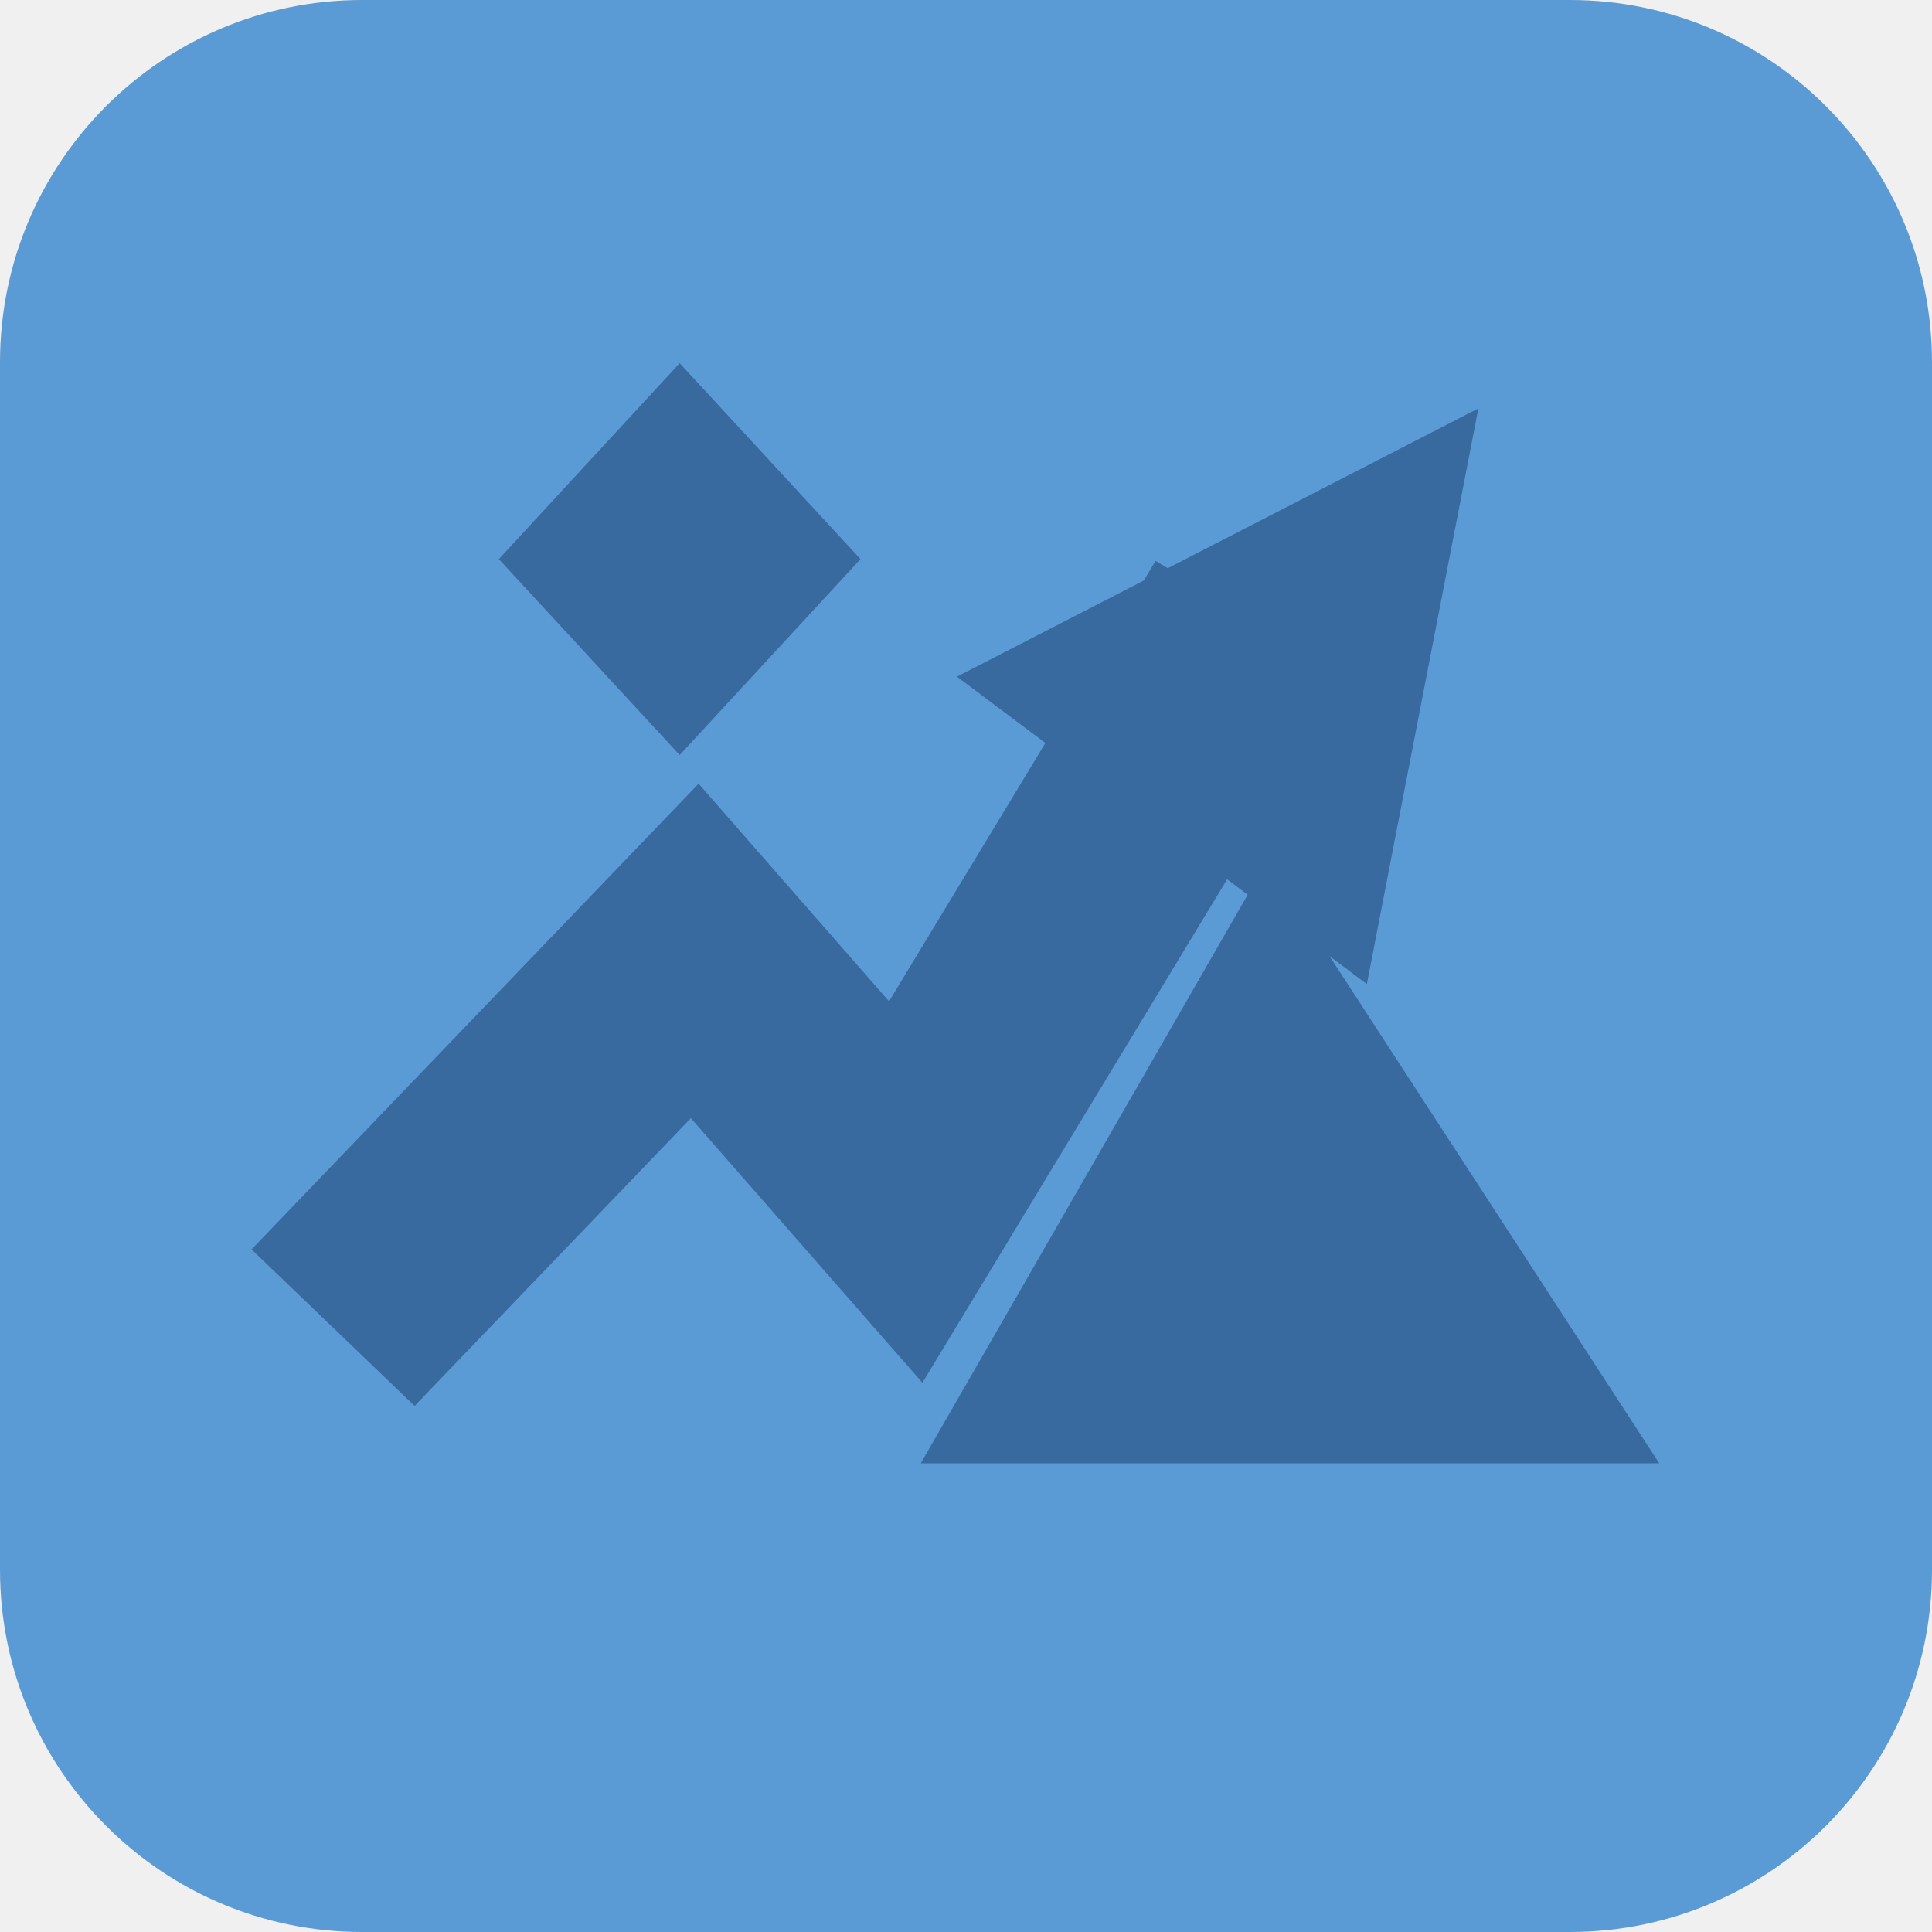
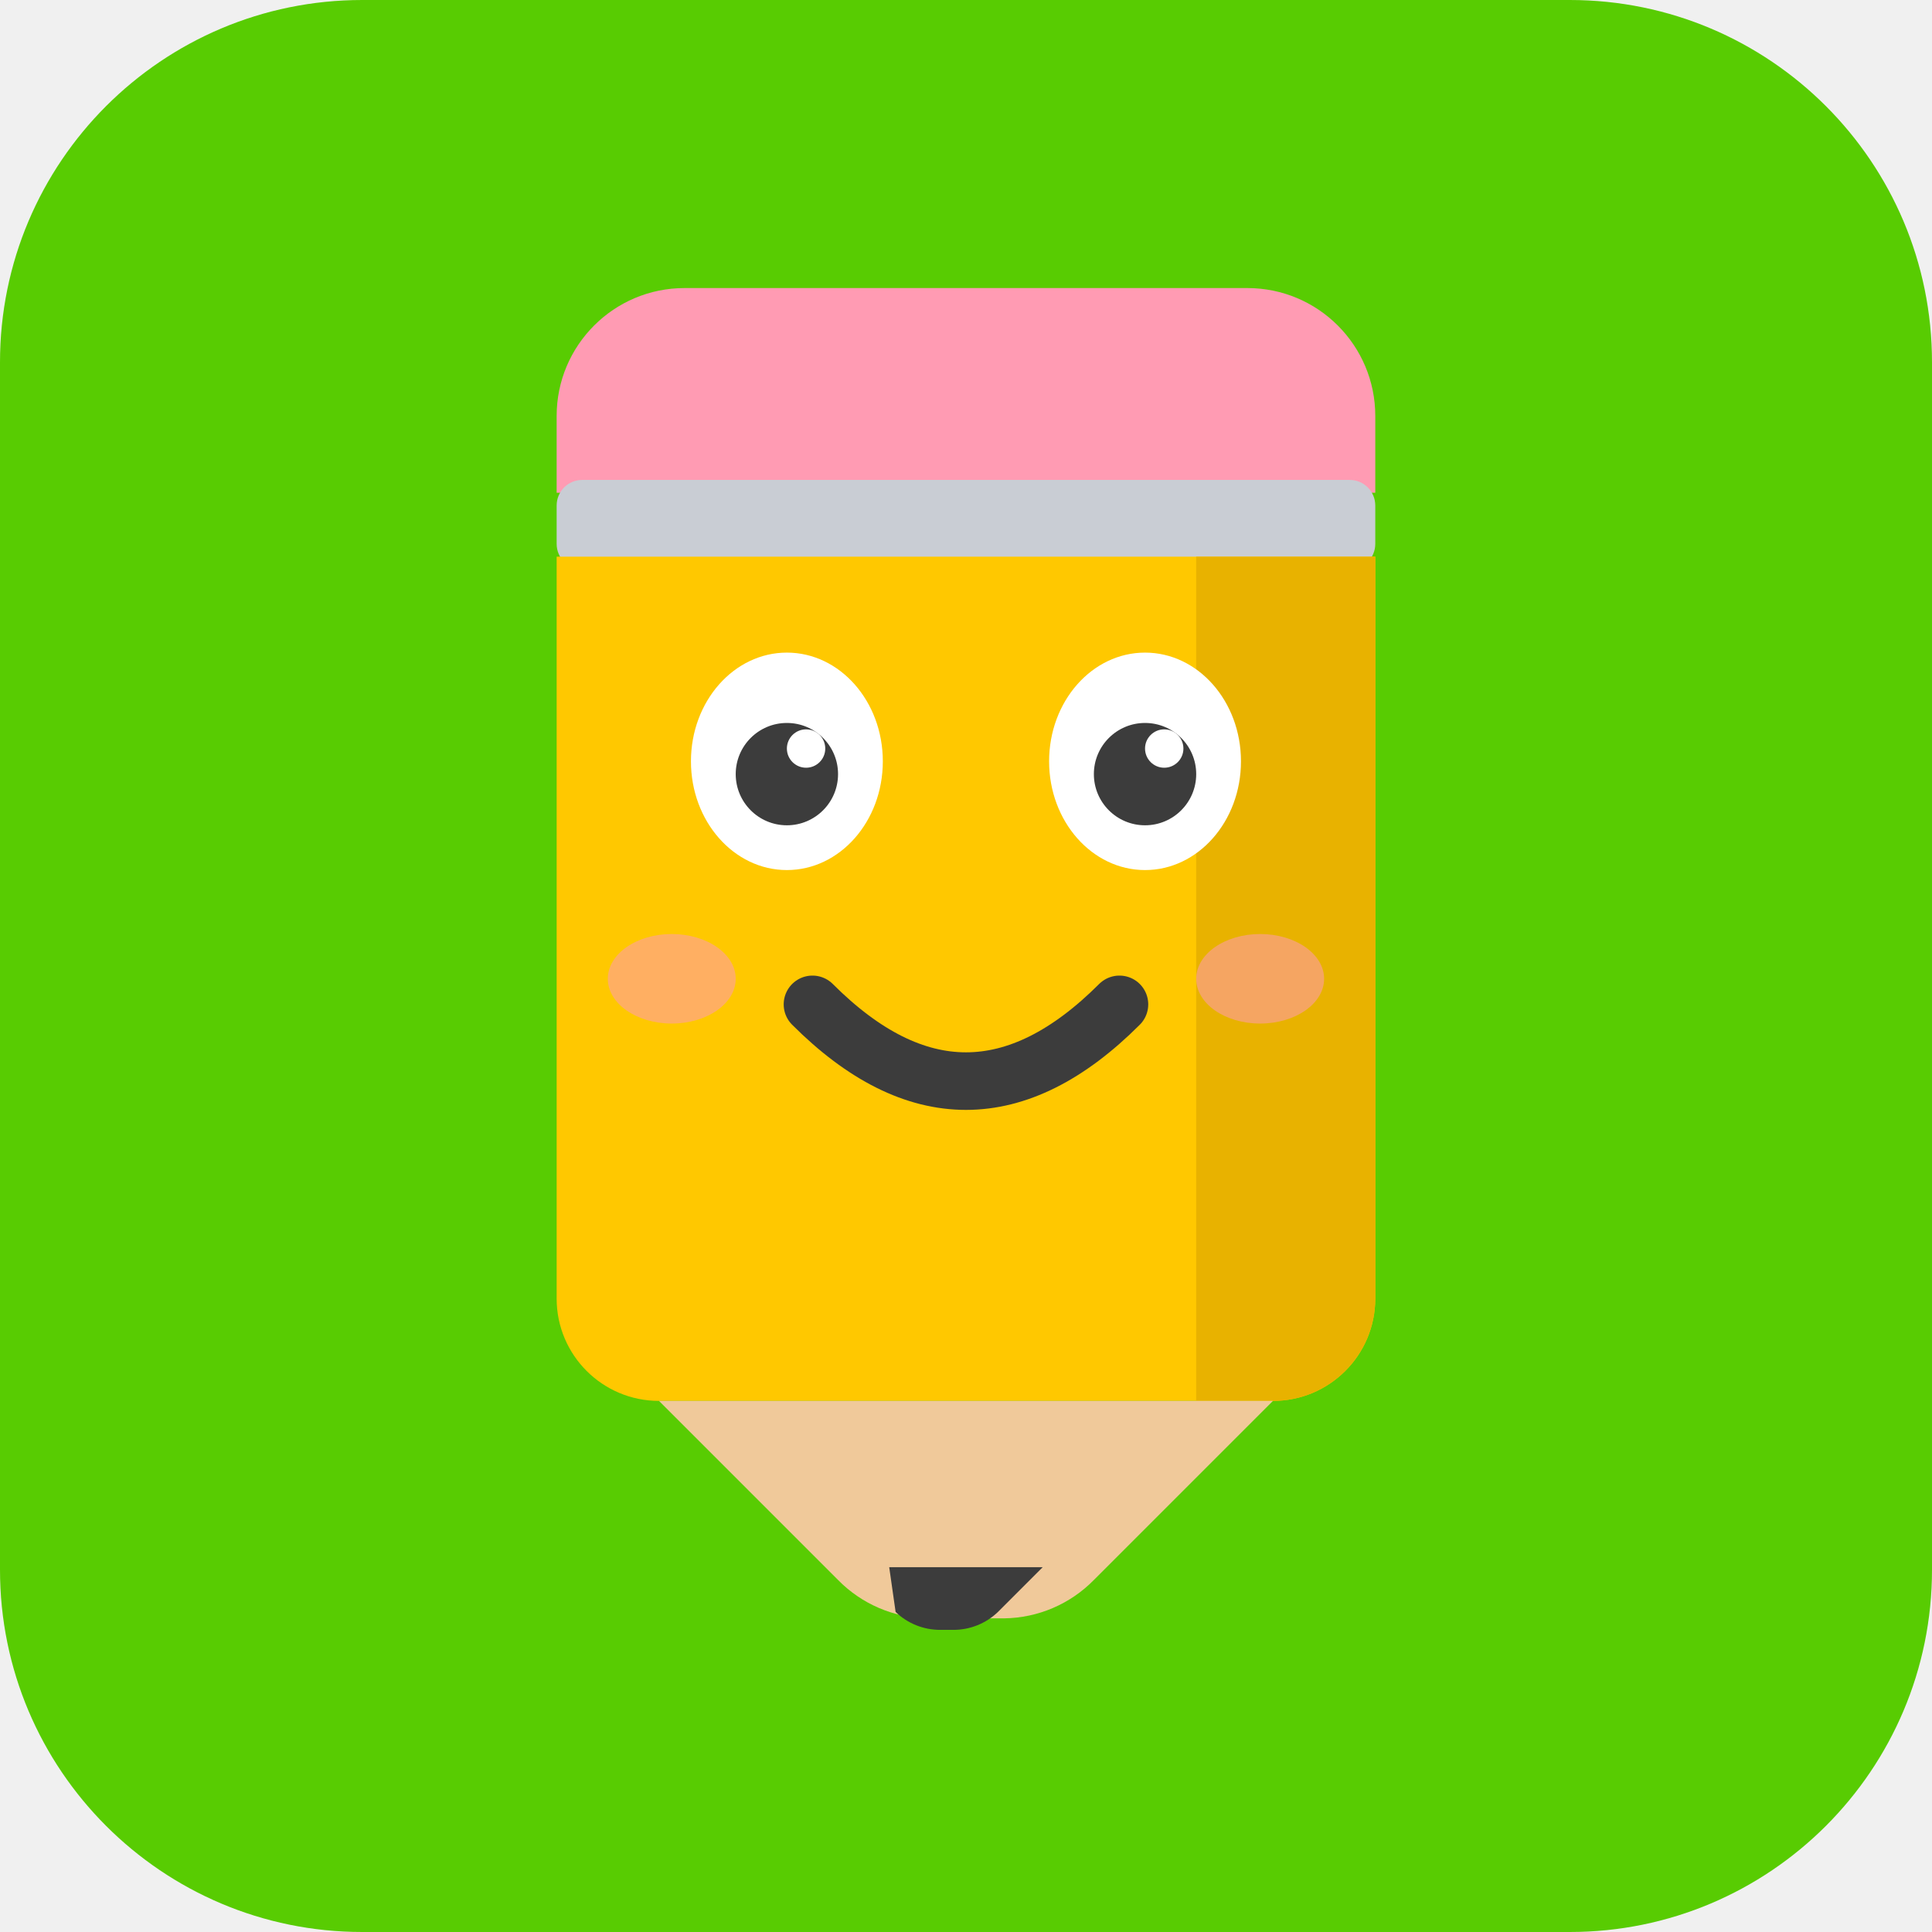
<svg xmlns="http://www.w3.org/2000/svg" viewBox="0 0 512 512" width="512" height="512">
-   <rect width="512" height="512" rx="96" fill="#5B9BD5" />
-   <g transform="translate(56.32 56.32) scale(3.9936)">
-     <g fill="#38699F">
-       <path d="M70 43 L96 83 L47 83 Z" />
-       <path d="M8 74 L32 49 L46 65 L69 27" fill="none" stroke="#38699F" stroke-width="15" stroke-linejoin="miter" stroke-linecap="butt" />
-       <path d="M84 13 L76.6 51.2 L49.4 30.8 Z" />
-       <path d="M31 10 L43 23 L31 36 L19 23 Z" />
-     </g>
+   <rect width="512" height="512" rx="96" fill="#58CC02" />
+   <g transform="translate(86.5 56.0) scale(3.3898)">
+     <path d="M28 6h44a10 10 0 0 1 10 10v6H18v-6A10 10 0 0 1 28 6Z" fill="#FF9BB3" />
+     <rect x="18" y="21" width="64" height="7" rx="2" fill="#C9CDD4" />
+     <path d="M18 27h64v58a8 8 0 0 1-8 8H26a8 8 0 0 1-8-8V27Z" fill="#FFC800" />
+     <path d="M68 27h14v58a8 8 0 0 1-8 8h-6V27Z" fill="#E8B200" />
+     <path d="M26 93h48l-14 14a10 10 0 0 1-7 3h-6a10 10 0 0 1-7-3L26 93Z" fill="#F0C99A" />
+     <path d="M44 106h12l-3.5 3.5a5 5 0 0 1-3.5 1.4h-1a5 5 0 0 1-3.5-1.4L44 106Z" fill="#3C3C3C" />
+     <ellipse cx="27" cy="60" rx="5" ry="3.5" fill="#FF9BB3" opacity=".55" />
+     <ellipse cx="73" cy="60" rx="5" ry="3.5" fill="#FF9BB3" opacity=".55" />
+     <ellipse cx="36" cy="43" rx="7.5" ry="8.5" fill="#fff" />
+     <ellipse cx="64" cy="43" rx="7.5" ry="8.5" fill="#fff" />
+     <circle cx="36" cy="44" r="4" fill="#3C3C3C" />
+     <circle cx="64" cy="44" r="4" fill="#3C3C3C" />
+     <circle cx="37.5" cy="42" r="1.5" fill="#fff" />
+     <circle cx="65.5" cy="42" r="1.5" fill="#fff" />
+     <path d="M38 62q12 12 24 0" fill="none" stroke="#3C3C3C" stroke-width="4.5" stroke-linecap="round" />
  </g>
</svg>
